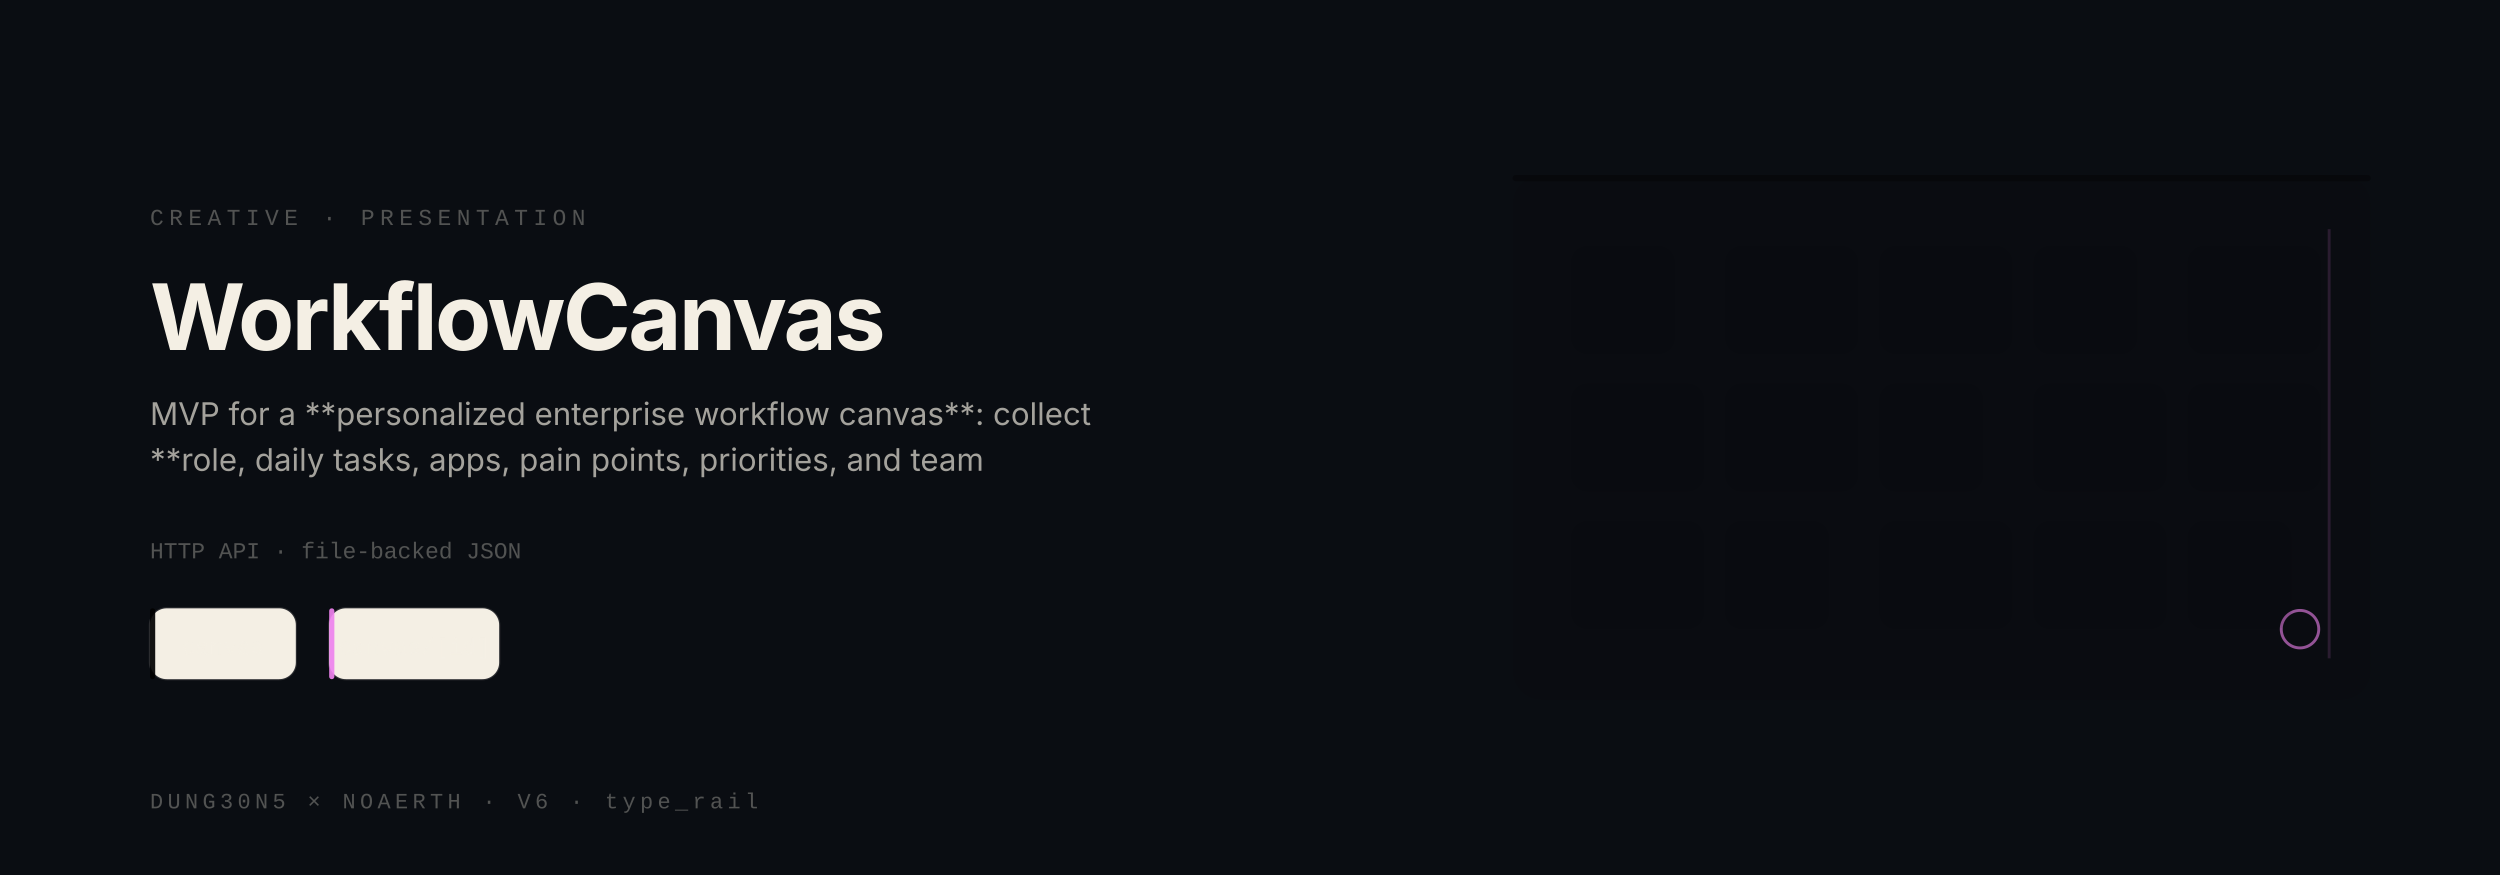
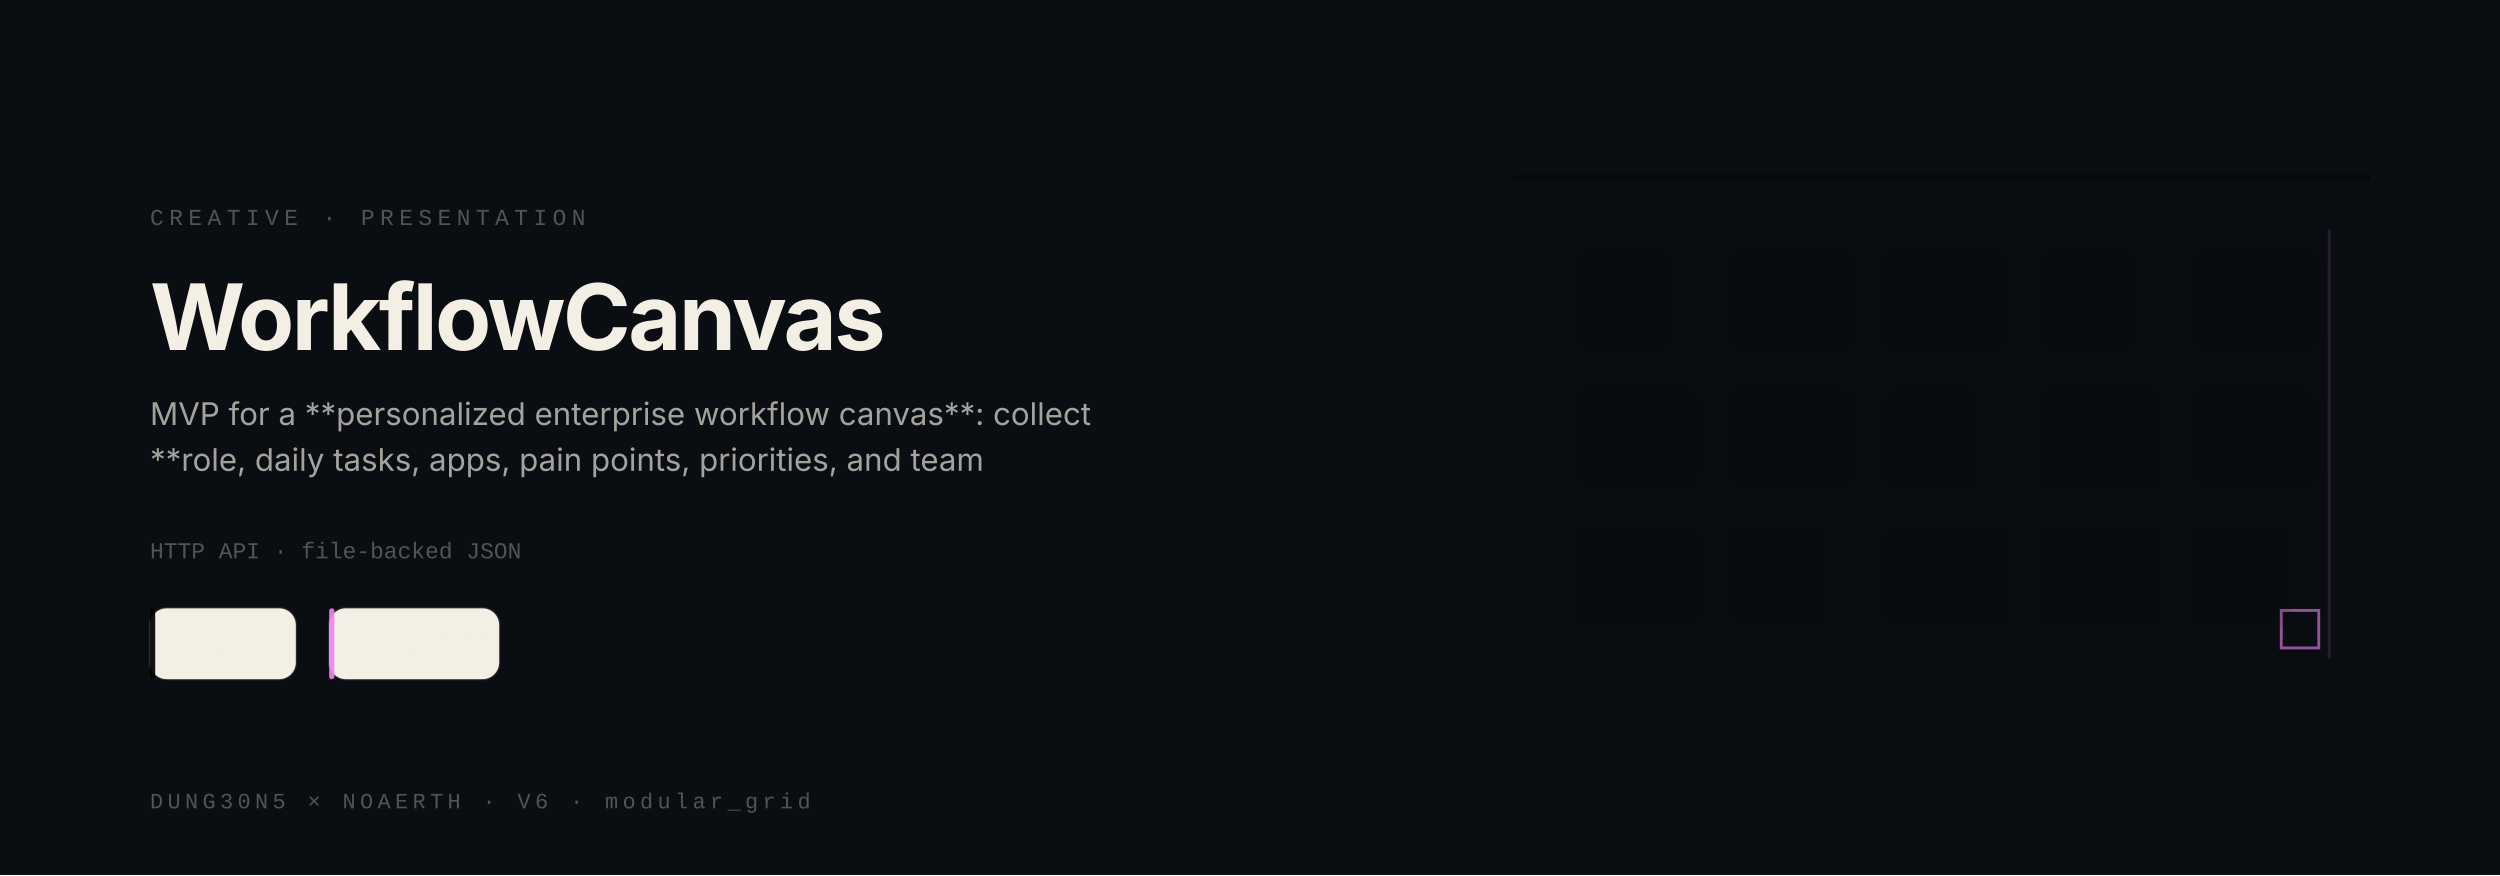
<svg xmlns="http://www.w3.org/2000/svg" viewBox="0 0 1200 420" width="1200" height="420" role="img" aria-label="WorkflowCanvas: a composed grid assembles and a sweep resolves it">
  <rect width="1200" height="420" fill="#0a0d12" />
  <text x="72" y="108" font-family="ui-monospace, SFMono-Regular, Menlo, Monaco, Consolas, 'Liberation Mono', monospace" font-size="11" letter-spacing="2.6" fill="#f4efe44f">CREATIVE · PRESENTATION</text>
  <text x="72" y="168" font-family="-apple-system, BlinkMacSystemFont, 'Segoe UI', Inter, Helvetica, Arial, sans-serif" font-size="44" font-weight="660" letter-spacing="-1.2" fill="#f4efe4">WorkflowCanvas</text>
  <text x="72" y="204" font-family="-apple-system, BlinkMacSystemFont, 'Segoe UI', Inter, Helvetica, Arial, sans-serif" font-size="15" fill="#f4efe4a8">MVP for a **personalized enterprise workflow canvas**: collect</text>
  <text x="72" y="226" font-family="-apple-system, BlinkMacSystemFont, 'Segoe UI', Inter, Helvetica, Arial, sans-serif" font-size="15" fill="#f4efe4a8">**role, daily tasks, apps, pain points, priorities, and team</text>
  <text x="72" y="268" font-family="ui-monospace, SFMono-Regular, Menlo, Monaco, Consolas, 'Liberation Mono', monospace" font-size="11" fill="#f4efe44f">HTTP API · file-backed JSON</text>
  <rect x="72.0" y="292.0" width="70.0" height="34.0" rx="8" fill="#f4efe4" stroke="#f4efe424" stroke-width="1.1" />
  <rect x="72.0" y="292.0" width="2.5" height="34.0" rx="1.2" fill="mint" opacity="0.92" />
  <text x="107.0" y="314" font-family="ui-monospace, SFMono-Regular, Menlo, Monaco, Consolas, 'Liberation Mono', monospace" font-size="11" fill="#f4efe4" fill-opacity="0.82" text-anchor="middle">canvas</text>
  <rect x="158.0" y="292.0" width="81.6" height="34.0" rx="8" fill="#f4efe4" stroke="#f4efe424" stroke-width="1.1" />
  <rect x="158.0" y="292.0" width="2.5" height="34.0" rx="1.2" fill="violet" opacity="0.92" />
  <text x="198.8" y="314" font-family="ui-monospace, SFMono-Regular, Menlo, Monaco, Consolas, 'Liberation Mono', monospace" font-size="11" fill="#f4efe4" fill-opacity="0.82" text-anchor="middle">canvas/[id]</text>
-   <rect x="726.0" y="84.0" width="412.0" height="252.0" rx="14" fill="mint" fill-opacity="0.04" />
+   <rect x="726.0" y="84.0" width="412.0" height="252.0" rx="14" fill="mint" fill-opacity="0.06" />
  <rect x="729.0" y="87.0" width="406.0" height="246.0" rx="12" fill="none" stroke="mint" stroke-width="1" stroke-opacity="0.18" />
-   <rect x="738.0" y="316.0" width="382.0" height="20" rx="5" fill="none" stroke="mint" stroke-width="1.1" opacity="0.30" />
-   <rect x="754.0" y="286.0" width="362.0" height="20" rx="5" fill="none" stroke="mint" stroke-width="1.1" opacity="0.24" />
-   <rect x="770.0" y="256.0" width="342.0" height="20" rx="5" fill="none" stroke="mint" stroke-width="1.1" opacity="0.18" />
-   <rect x="786.0" y="226.0" width="322.0" height="20" rx="5" fill="none" stroke="mint" stroke-width="1.1" opacity="0.12" />
+   <rect x="741.0" y="316.0" width="382.0" height="19" rx="5" fill="none" stroke="mint" stroke-width="1.1" opacity="0.32" />
+   <rect x="752.0" y="291.0" width="378.0" height="19" rx="5" fill="none" stroke="mint" stroke-width="1.1" opacity="0.27" />
+   <rect x="763.0" y="266.0" width="374.0" height="19" rx="5" fill="none" stroke="mint" stroke-width="1.1" opacity="0.22" />
+   <rect x="774.0" y="241.0" width="370.0" height="19" rx="5" fill="none" stroke="mint" stroke-width="1.1" opacity="0.17" />
+   <rect x="785.0" y="216.0" width="366.0" height="19" rx="5" fill="none" stroke="mint" stroke-width="1.1" opacity="0.12" />
  <rect x="726.0" y="84.0" width="412.0" height="3" rx="1.5" fill="mint" opacity="0.35" />
-   <circle cx="1104.0" cy="302.0" r="9" fill="none" stroke="violet" stroke-width="1.4" opacity="0.6" />
+   <path d="M1095.0 293.0 h18 v18 h-18 z" fill="none" stroke="violet" stroke-width="1.4" opacity="0.6" />
  <rect x="754" y="118" width="50" height="52" rx="8" fill="mint" fill-opacity="0.08" stroke="mint" stroke-width="1" stroke-opacity="0.4" opacity="0.85" />
  <rect x="828" y="118" width="64" height="52" rx="8" fill="mint" fill-opacity="0.08" stroke="mint" stroke-width="1" stroke-opacity="0.4" opacity="0.85" />
  <rect x="902" y="118" width="64" height="52" rx="8" fill="mint" fill-opacity="0.08" stroke="mint" stroke-width="1" stroke-opacity="0.4" opacity="0.85" />
  <rect x="976" y="118" width="50" height="52" rx="8" fill="mint" fill-opacity="0.08" stroke="mint" stroke-width="1" stroke-opacity="0.4" opacity="0.85" />
  <rect x="1050" y="118" width="64" height="52" rx="8" fill="mint" fill-opacity="0.08" stroke="mint" stroke-width="1" stroke-opacity="0.4" opacity="0.85" />
  <rect x="754" y="184" width="64" height="52" rx="8" fill="mint" fill-opacity="0.08" stroke="mint" stroke-width="1" stroke-opacity="0.4" opacity="0.85" />
  <rect x="828" y="184" width="64" height="52" rx="8" fill="mint" fill-opacity="0.08" stroke="mint" stroke-width="1" stroke-opacity="0.4" opacity="0.85" />
  <rect x="902" y="184" width="50" height="52" rx="8" fill="mint" fill-opacity="0.08" stroke="mint" stroke-width="1" stroke-opacity="0.4" opacity="0.85" />
  <rect x="976" y="184" width="64" height="52" rx="8" fill="mint" fill-opacity="0.08" stroke="mint" stroke-width="1" stroke-opacity="0.4" opacity="0.85" />
  <rect x="1050" y="184" width="64" height="52" rx="8" fill="mint" fill-opacity="0.08" stroke="mint" stroke-width="1" stroke-opacity="0.4" opacity="0.85" />
  <rect x="754" y="250" width="64" height="52" rx="8" fill="mint" fill-opacity="0.08" stroke="mint" stroke-width="1" stroke-opacity="0.4" opacity="0.85" />
  <rect x="828" y="250" width="50" height="52" rx="8" fill="mint" fill-opacity="0.08" stroke="mint" stroke-width="1" stroke-opacity="0.4" opacity="0.85" />
  <rect x="902" y="250" width="64" height="52" rx="8" fill="mint" fill-opacity="0.08" stroke="mint" stroke-width="1" stroke-opacity="0.4" opacity="0.85" />
  <rect x="976" y="250" width="64" height="52" rx="8" fill="mint" fill-opacity="0.08" stroke="mint" stroke-width="1" stroke-opacity="0.4" opacity="0.85" />
  <rect x="1050" y="250" width="50" height="52" rx="8" fill="mint" fill-opacity="0.08" stroke="mint" stroke-width="1" stroke-opacity="0.4" opacity="0.85" />
  <line x1="1118" y1="110" x2="1118" y2="316" stroke="violet" stroke-width="1.4" opacity="0.14" />
-   <text x="72" y="388" font-family="ui-monospace, SFMono-Regular, Menlo, Monaco, Consolas, 'Liberation Mono', monospace" font-size="10.5" letter-spacing="2.1" fill="#f4efe44f">DUNG30N5 × NOAERTH · V6 · type_rail</text>
+   <text x="72" y="388" font-family="ui-monospace, SFMono-Regular, Menlo, Monaco, Consolas, 'Liberation Mono', monospace" font-size="10.5" letter-spacing="2.1" fill="#f4efe44f">DUNG30N5 × NOAERTH · V6 · modular_grid</text>
</svg>
